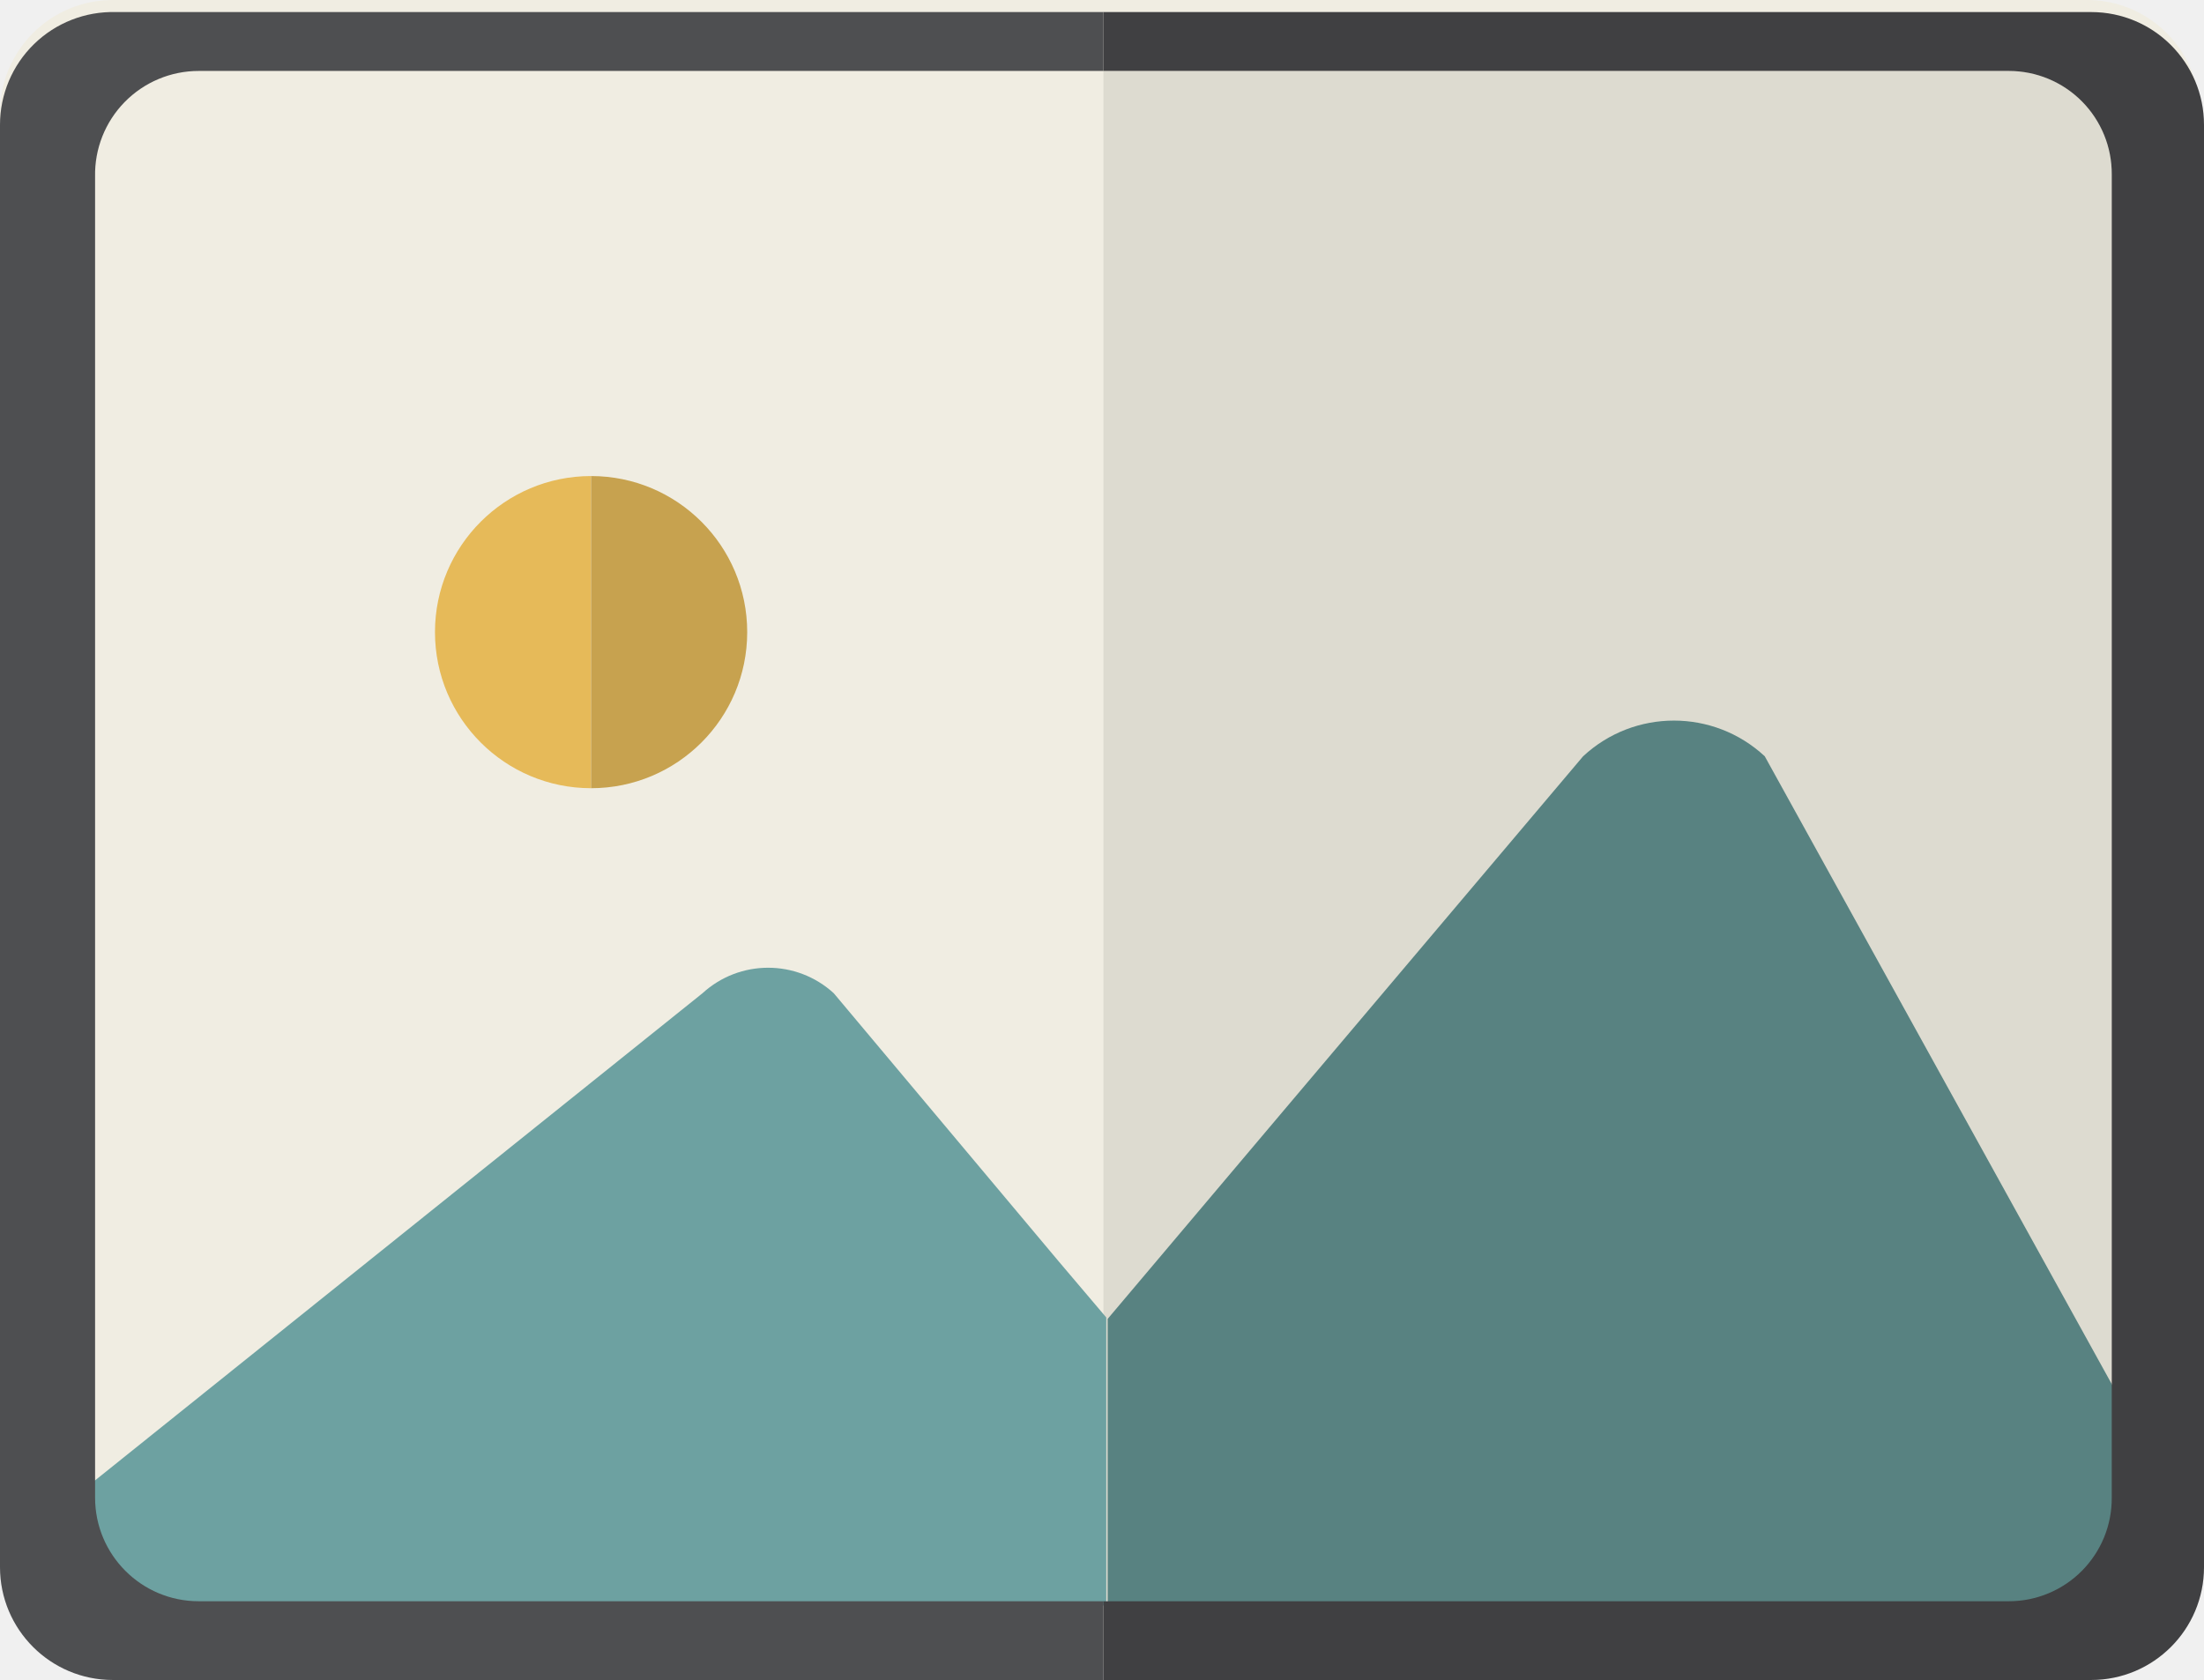
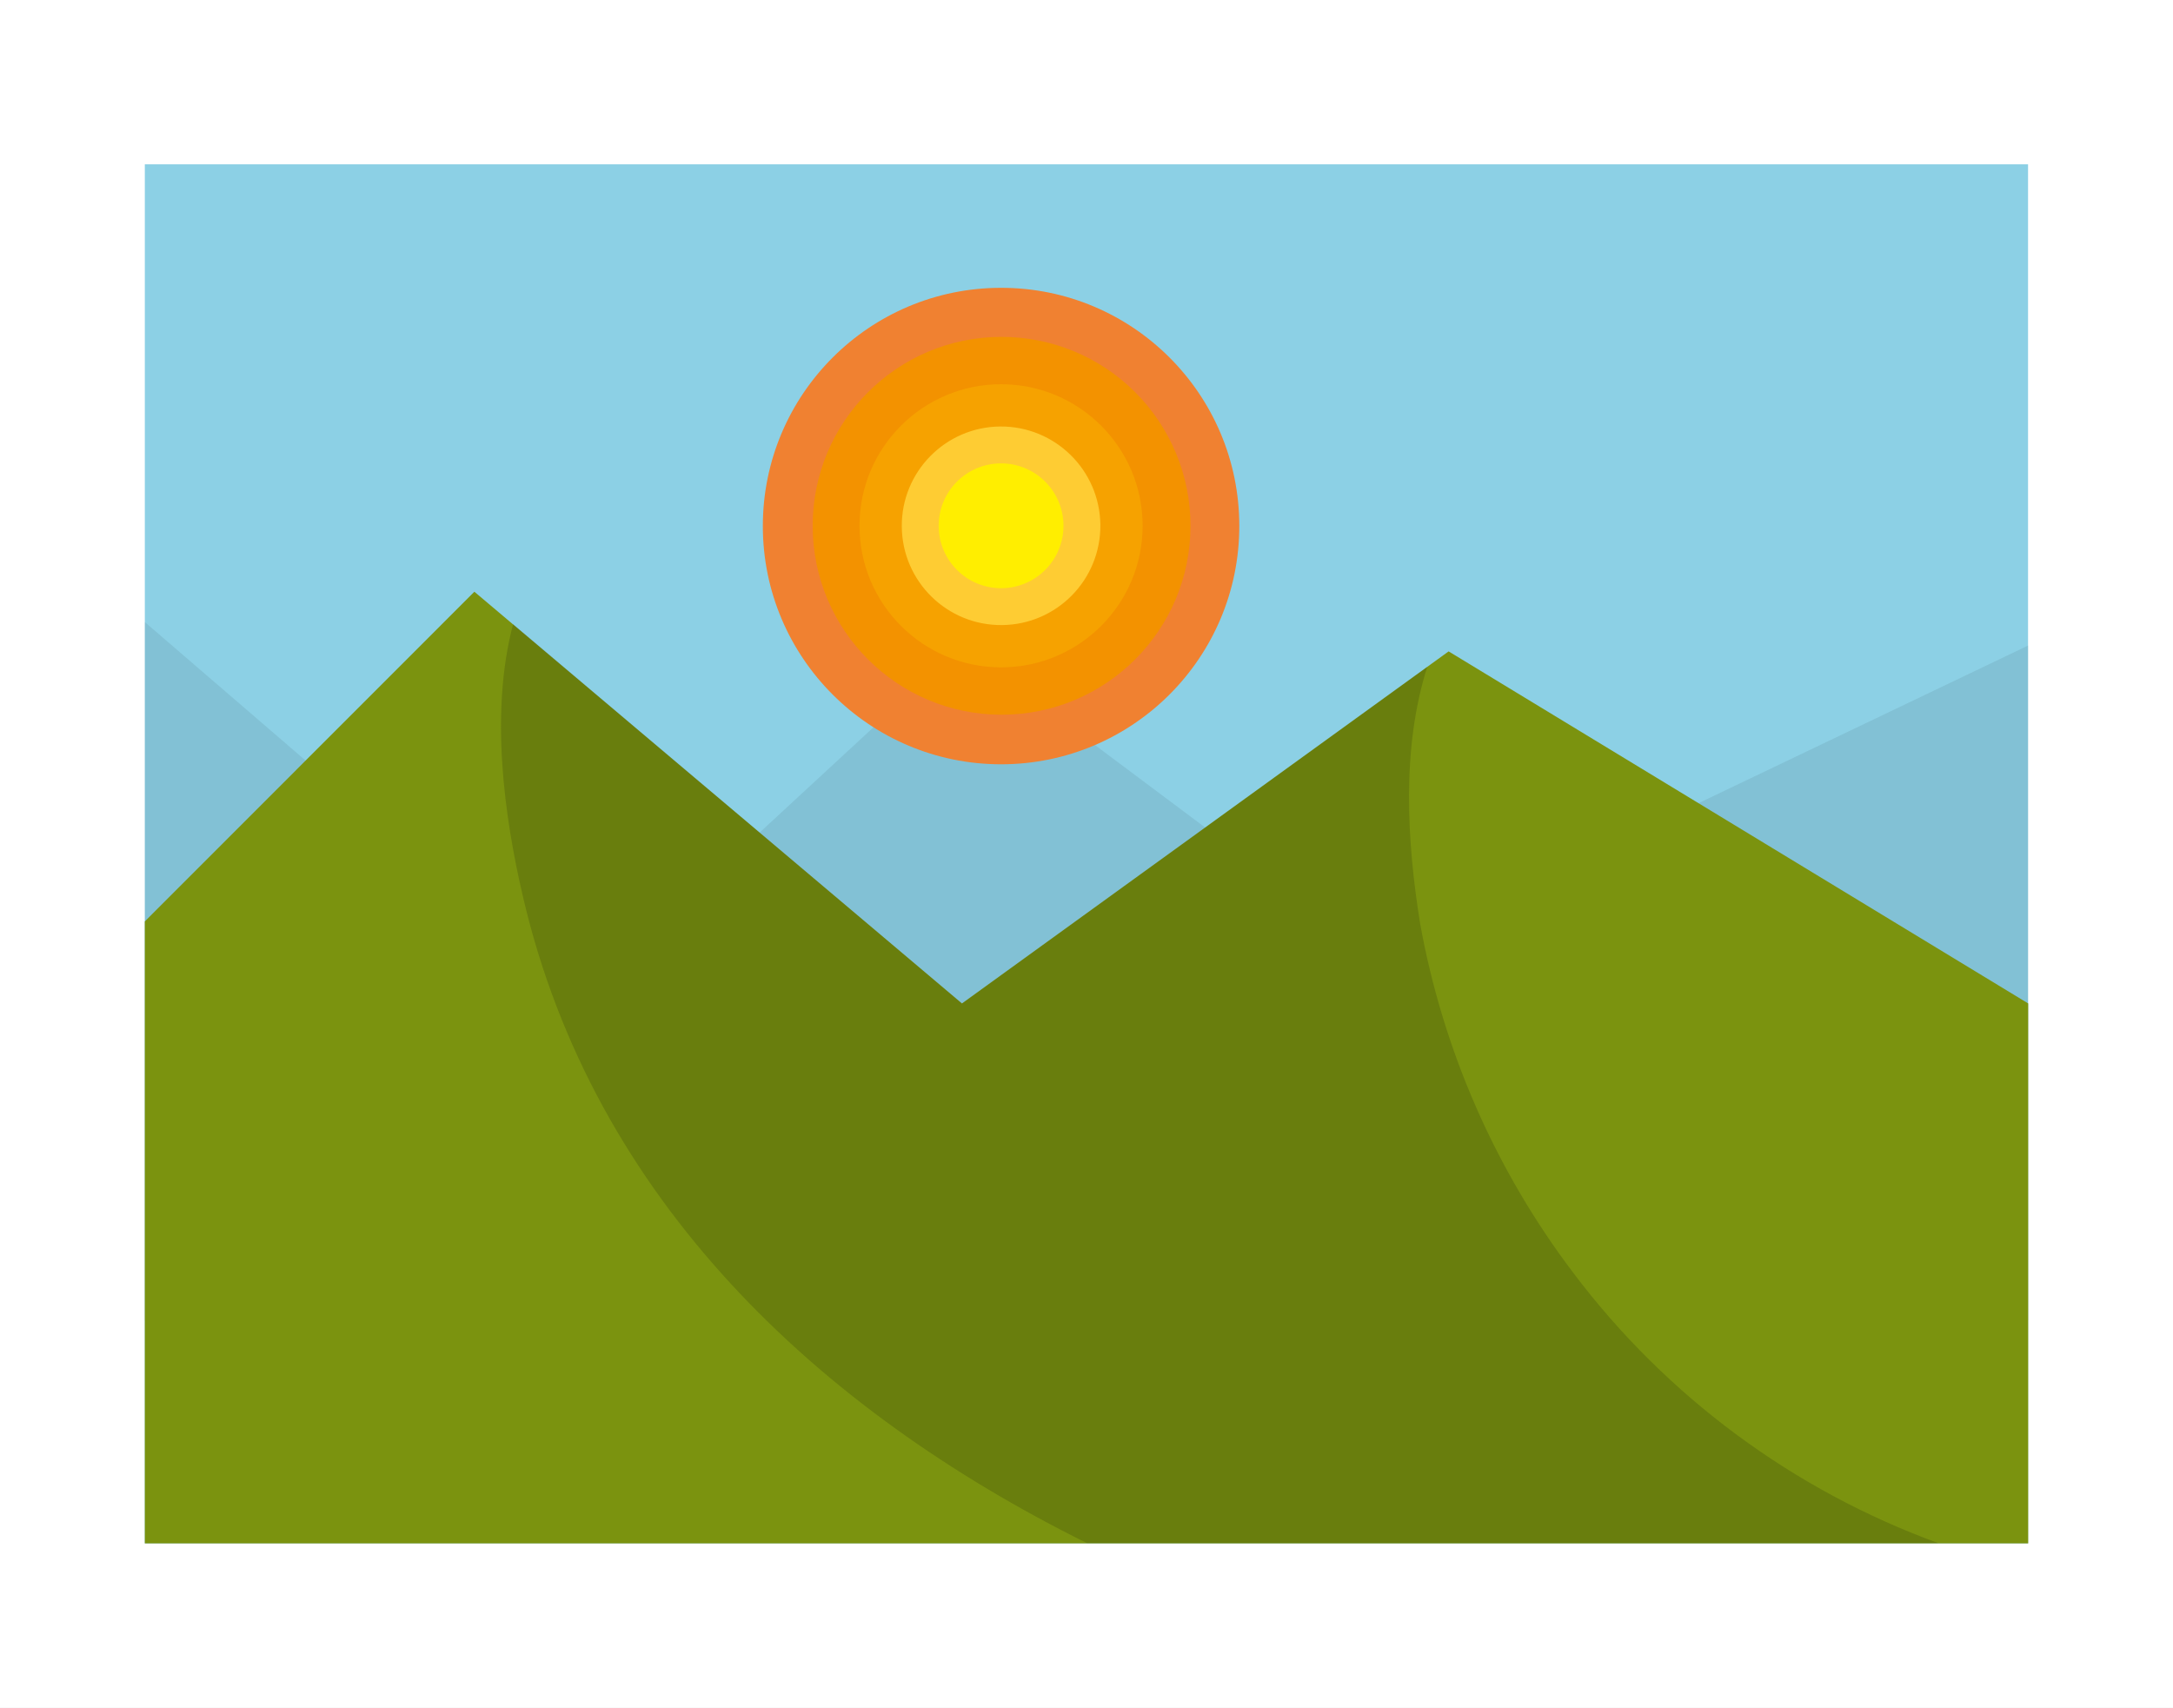
- <svg xmlns="http://www.w3.org/2000/svg" viewBox="0 0 31.06 23.68">
+ <svg xmlns="http://www.w3.org/2000/svg" viewBox="0 0 166.1 130.53">
  <defs>
-     <style>.cls-1{fill:#f0ede2;}.cls-2{fill:#dddbd0;}.cls-3{fill:#6da1a1;}.cls-4{fill:#588281;}.cls-5{fill:#e6ba59;}.cls-6{fill:#c7a24f;}.cls-7{fill:#4e4f51;}.cls-8{fill:#404042;}</style>
+     <style>.cls-1{isolation:isolate;}.cls-2{fill:#fff;}.cls-3{fill:#8cd0e5;}.cls-4{fill:#ededed;}.cls-4,.cls-6{mix-blend-mode:multiply;}.cls-5{fill:#7b930f;}.cls-6{fill:#dadada;}.cls-7{fill:#f08131;}.cls-8{fill:#f39200;}.cls-9{fill:#f6a200;}.cls-10{fill:#fecc33;}.cls-11{fill:#fe0;}</style>
  </defs>
-   <g id="Layer_2" data-name="Layer 2">
-     <g id="Objects">
-       <path class="cls-1" d="M29.43,0H1.59A1.59,1.59,0,0,0,0,1.59V21.92a1.59,1.59,0,0,0,1.59,1.59H29.43A1.59,1.59,0,0,0,31,21.92V1.59A1.59,1.59,0,0,0,29.43,0Z" />
-       <path class="cls-2" d="M28.31,22.57a1.45,1.45,0,0,0,1.45-1.46V2.49A1.45,1.45,0,0,0,28.31,1H15.55V22.57Z" />
-       <path class="cls-3" d="M14.92,17.78,11.75,14A1.37,1.37,0,0,0,9.9,14L.5,21.54c-.41.49.1,1.09.92,1.09H15.59V18.57Z" />
-       <path class="cls-4" d="M30.65,21.12,24.87,10.66a1.88,1.88,0,0,0-2.56,0l-4.42,5.23-2.28,2.7h0l0,0v4.06H29.53C30.67,22.63,31.22,21.79,30.65,21.12Z" />
-       <path class="cls-5" d="M6.13,8.91a2.2,2.2,0,0,0,2.2,2.2V6.71A2.2,2.2,0,0,0,6.13,8.91Z" />
-       <path class="cls-6" d="M8.33,6.71v4.4a2.2,2.2,0,0,0,0-4.4Z" />
-       <path class="cls-7" d="M2.8,22.57a1.46,1.46,0,0,1-1.46-1.46V2.49A1.46,1.46,0,0,1,2.8,1H15.55V.17H1.63A1.59,1.59,0,0,0,0,1.76V22.09a1.59,1.59,0,0,0,1.59,1.59H15.55V22.57Z" />
-       <path class="cls-8" d="M29.47.17H15.55V1H28.31a1.45,1.45,0,0,1,1.45,1.46V21.11a1.45,1.45,0,0,1-1.45,1.46H15.55v1.11H29.47a1.59,1.59,0,0,0,1.59-1.59V1.76A1.59,1.59,0,0,0,29.47.17Z" />
+   <g class="cls-1">
+     <g id="Layer_2" data-name="Layer 2">
+       <g id="Capa_1" data-name="Capa 1">
+         <rect class="cls-2" width="166.1" height="130.53" />
+         <rect class="cls-3" x="11.07" y="12.56" width="143.95" height="105.41" />
+         <polygon class="cls-4" points="11.07 47.55 44.41 76.26 73.53 49.34 105.31 73.12 155.03 49.34 155.03 100.93 11.07 100.93 11.07 47.55" />
+         <polygon class="cls-5" points="11.07 70.43 36.26 45.23 73.53 76.7 110.73 49.79 155.03 76.7 155.03 117.97 11.07 117.97 11.07 70.43" />
+         <path class="cls-6" d="M120.28,97.32a62.67,62.67,0,0,1-11.73-26.73c-1-6.21-1.44-13.4.55-19.62L73.53,76.71l-34.31-29c-1.78,6.74-.69,14.69.78,20.94,5.39,23,22.47,39.08,43.08,49.3h65.07A61.21,61.21,0,0,1,120.28,97.32Z" />
+         <path class="cls-7" d="M94.73,40.19A18.21,18.21,0,1,1,76.52,22,18.2,18.2,0,0,1,94.73,40.19Z" />
+         <path class="cls-8" d="M91,40.19A14.44,14.44,0,1,1,76.52,25.75,14.44,14.44,0,0,1,91,40.19Z" />
+         <path class="cls-9" d="M87.34,40.19A10.82,10.82,0,1,1,76.52,29.37,10.82,10.82,0,0,1,87.34,40.19Z" />
+         <path class="cls-10" d="M84.11,40.11a7.59,7.59,0,1,1-7.66-7.51A7.6,7.6,0,0,1,84.11,40.11Z" />
+         <path class="cls-11" d="M81.29,40.14a4.77,4.77,0,1,1-4.81-4.72A4.77,4.77,0,0,1,81.29,40.14Z" />
+       </g>
    </g>
  </g>
</svg>
